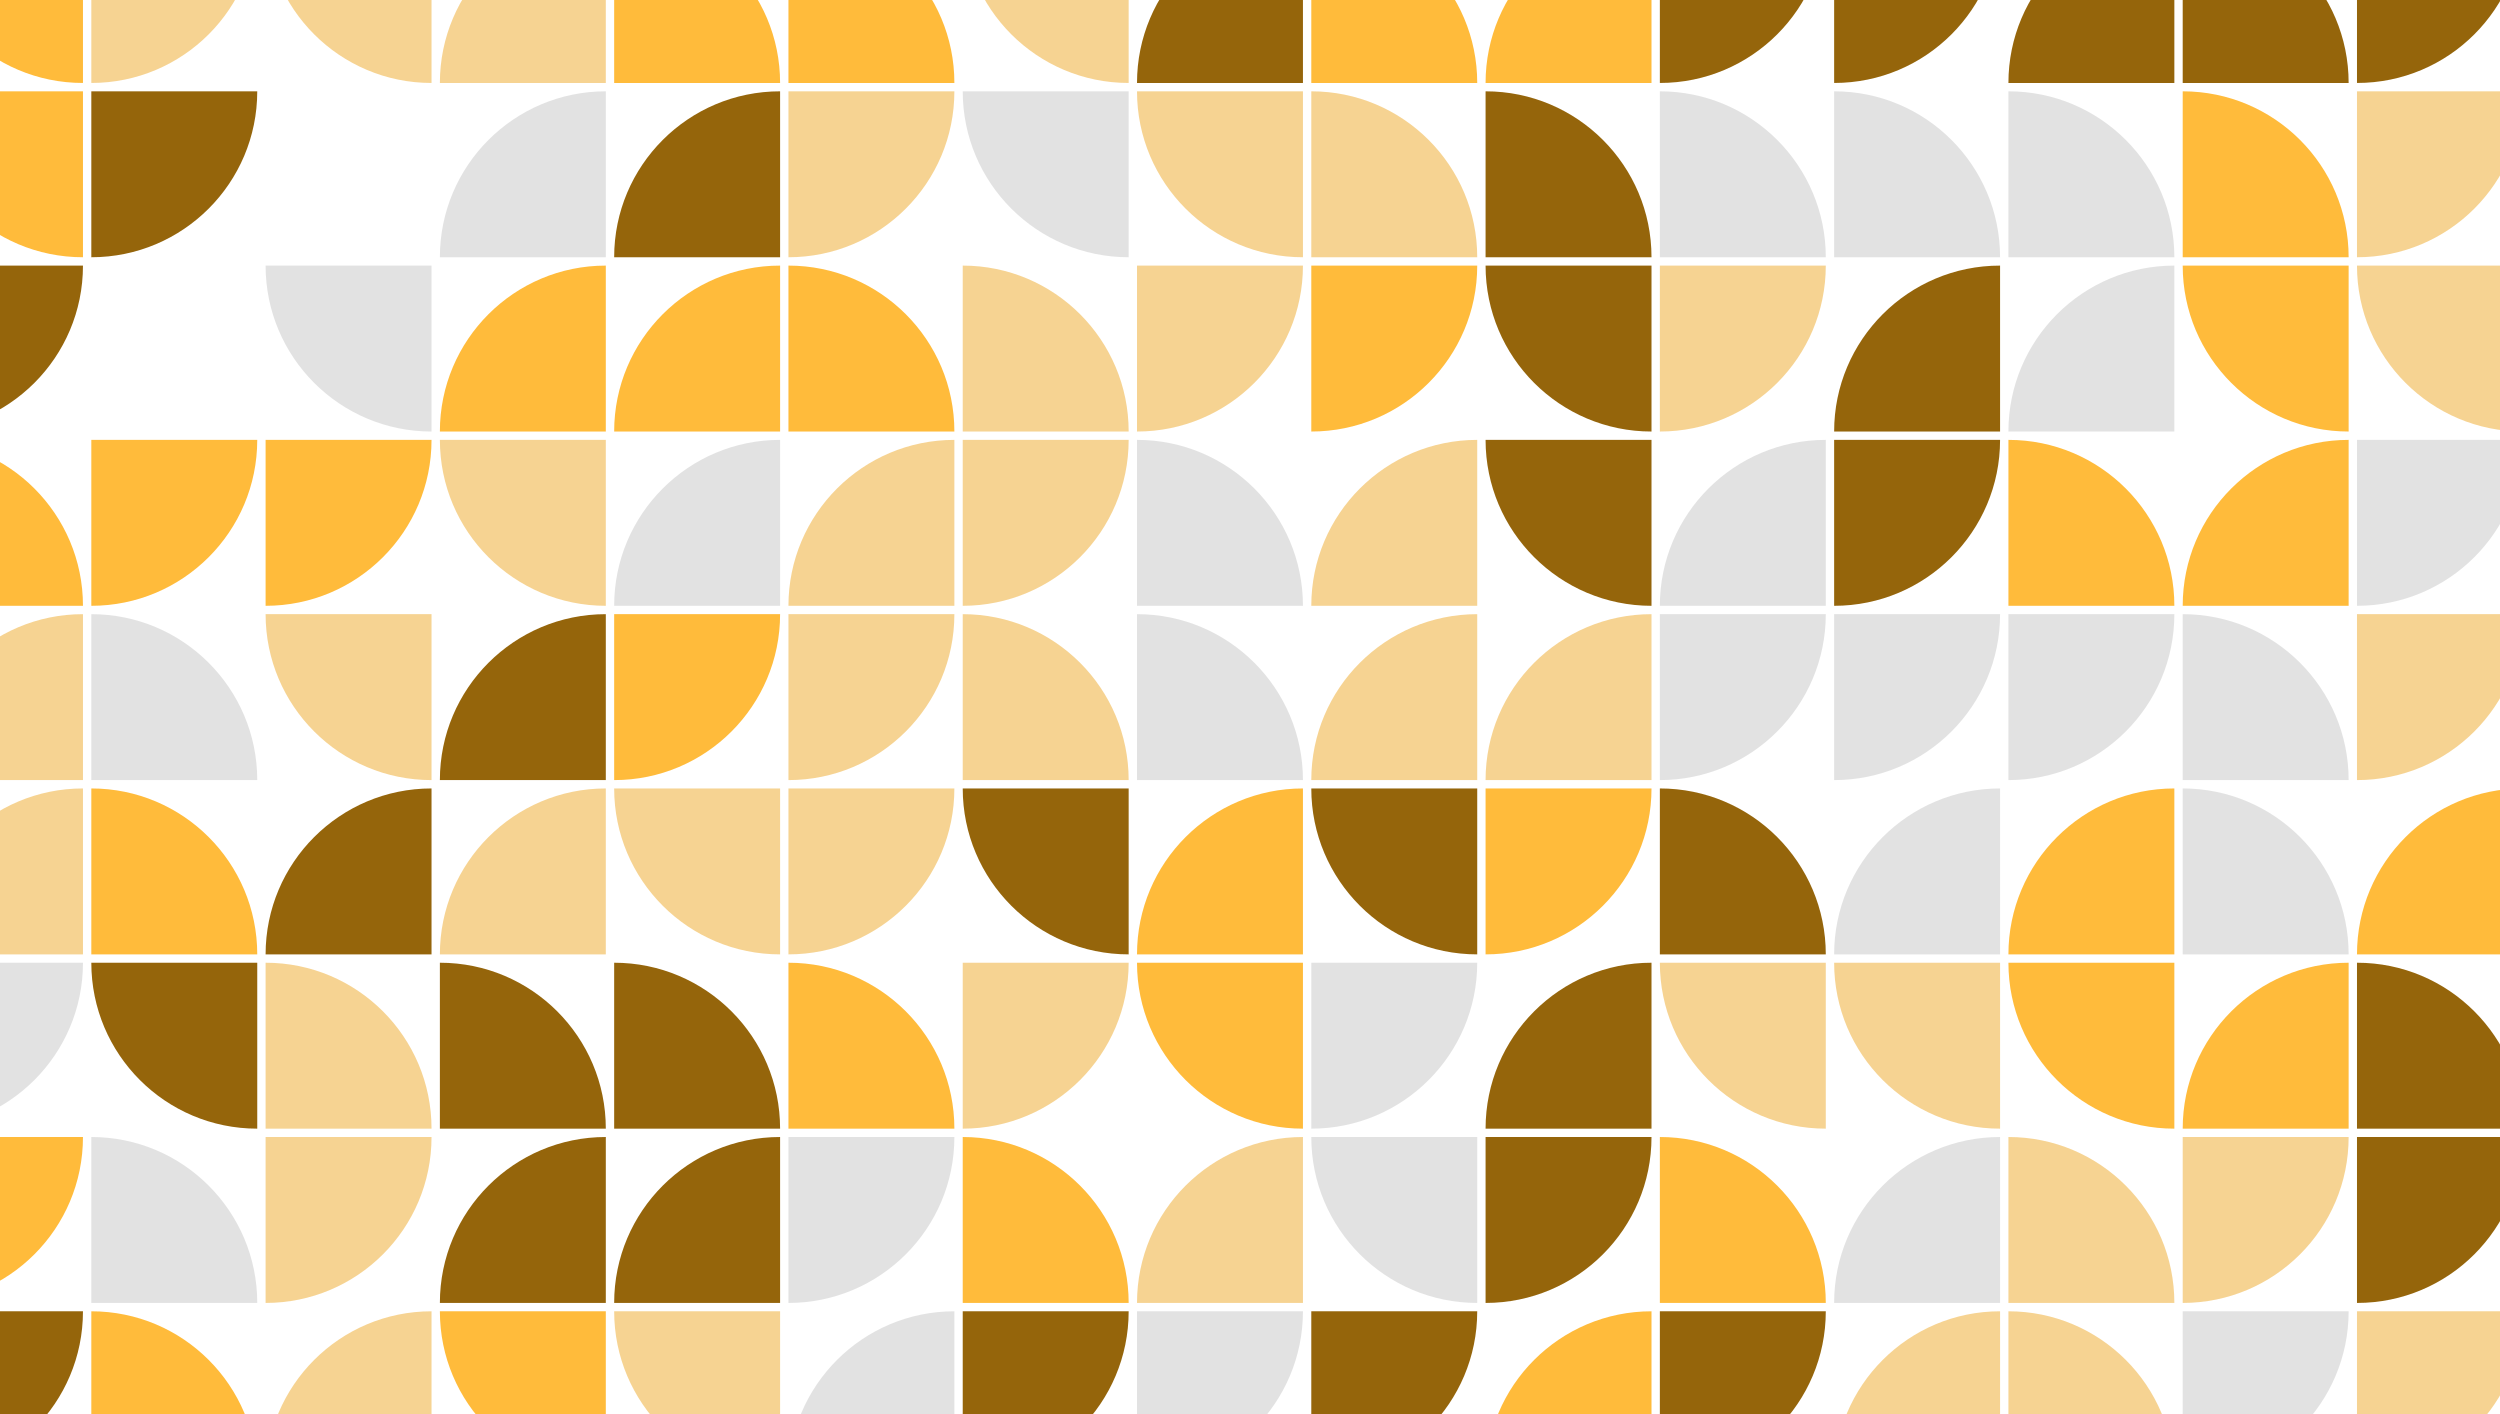
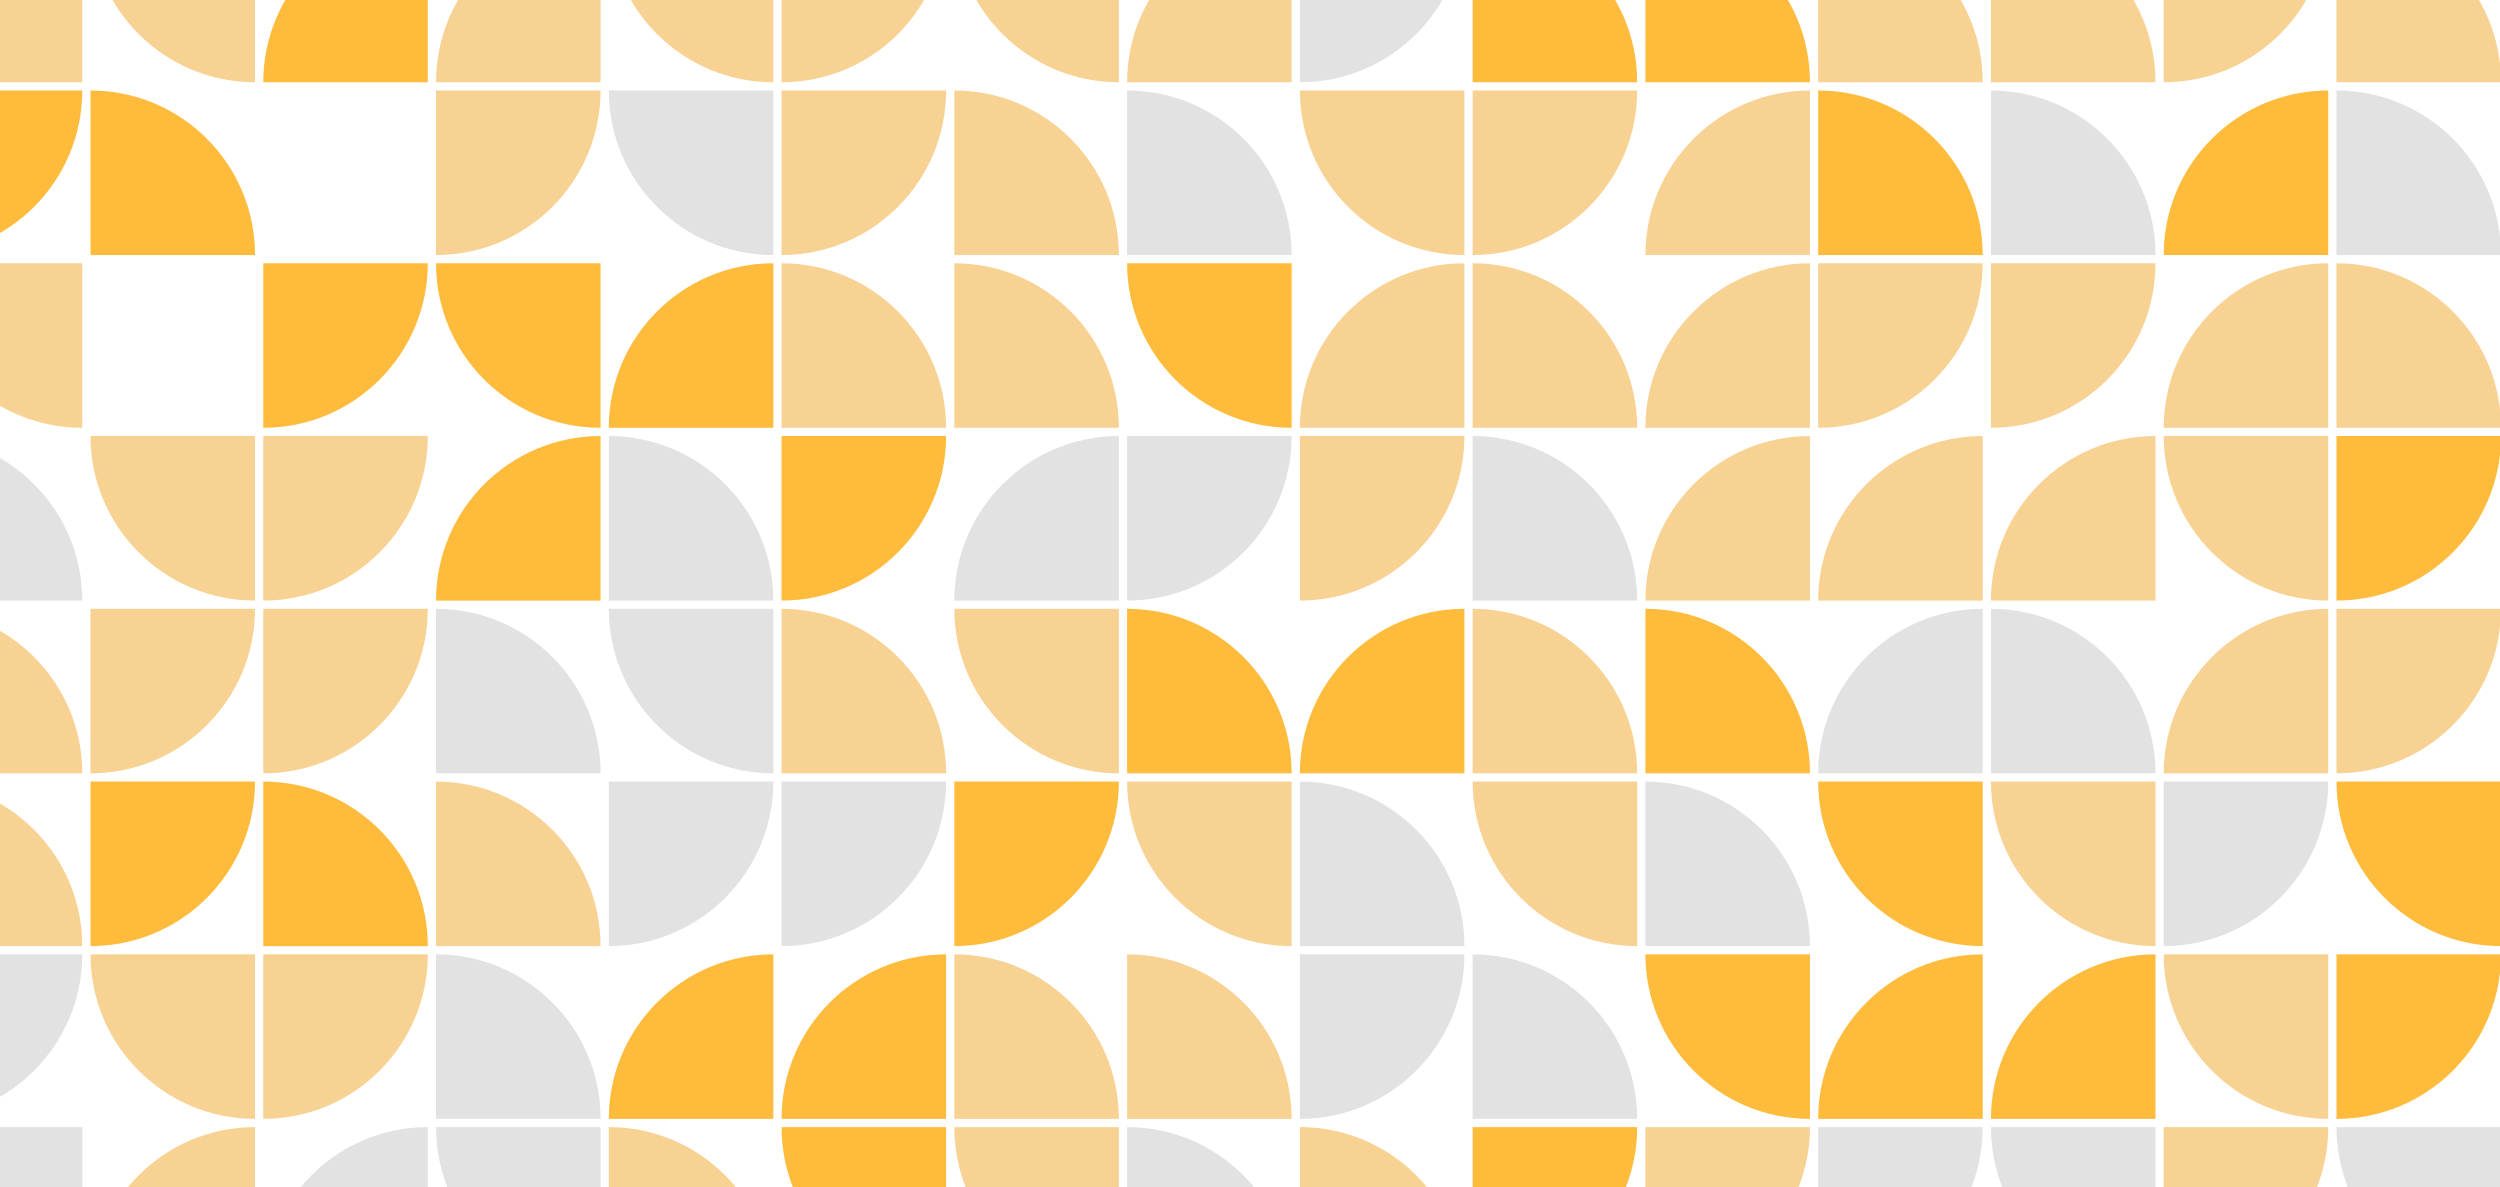
- <svg xmlns="http://www.w3.org/2000/svg" viewBox="0 0 1707 965" preserveAspectRatio="xMidYMid" width="1707" height="965" style="shape-rendering: auto; display: block; background: transparent;">
+ <svg xmlns="http://www.w3.org/2000/svg" viewBox="0 0 2677 1270" preserveAspectRatio="xMidYMid" width="2677" height="1270" style="shape-rendering: auto; display: block; background: rgba(210, 211, 212, 0);">
  <g>
    <defs>
-       <g transform="scale(1.133) translate(-50,-50)" id="id-0">
+       <g transform="scale(1.762) translate(-50,-50)" id="id-0">
        <path fill="#ffbb3b" d="M0 0M100 0A100 100 0 0 1 0 100L0 0" />
      </g>
-       <g transform="scale(1.133) translate(-50,-50)" id="id-1">
+       <g transform="scale(1.762) translate(-50,-50)" id="id-1">
+         <path fill="#f7d293" d="M0 0M100 0A100 100 0 0 1 0 100L0 0" />
+       </g>
+       <g transform="scale(1.762) translate(-50,-50)" id="id-2">
+         <path fill="#f7d293" d="M0 0M100 0A100 100 0 0 1 0 100L0 0" />
+       </g>
+       <g transform="scale(1.762) translate(-50,-50)" id="id-3">
        <path fill="#e2e2e2" d="M0 0M100 0A100 100 0 0 1 0 100L0 0" />
      </g>
-       <g transform="scale(1.133) translate(-50,-50)" id="id-2">
-         <path fill="#95650b" d="M0 0M100 0A100 100 0 0 1 0 100L0 0" />
-       </g>
-       <g transform="scale(1.133) translate(-50,-50)" id="id-3">
-         <path fill="#f6d392" d="M0 0M100 0A100 100 0 0 1 0 100L0 0" />
-       </g>
    </defs>
-     <use transform="translate(0,0) rotate(90)" href="#id-0" />
-     <use transform="translate(119,0) rotate(0)" href="#id-3" />
-     <g transform="translate(238,0)">
-       <g>
-         <use transform="rotate(90)" href="#id-3" />
-         <animateTransform repeatCount="indefinite" dur="2.941s" values="0 0;0 119;0 119;0 0;0 0" calcMode="spline" keySplines="0.5 0 0.5 1;0.5 0 0.5 1;0.5 0 0.5 1;0.5 0 0.5 1" keyTimes="0;0.25;0.5;0.75;1" type="translate" attributeName="transform" />
-       </g>
-     </g>
-     <use transform="translate(357,0) rotate(180)" href="#id-3" />
-     <use transform="translate(476,0) rotate(270)" href="#id-0" />
-     <use transform="translate(595,0) rotate(270)" href="#id-0" />
-     <use transform="translate(714,0) rotate(90)" href="#id-3" />
-     <use transform="translate(833,0) rotate(180)" href="#id-2" />
-     <use transform="translate(952,0) rotate(270)" href="#id-0" />
-     <use transform="translate(1071,0) rotate(180)" href="#id-0" />
-     <use transform="translate(1190,0) rotate(0)" href="#id-2" />
-     <use transform="translate(1309,0) rotate(0)" href="#id-2" />
-     <use transform="translate(1428,0) rotate(180)" href="#id-2" />
-     <use transform="translate(1547,0) rotate(270)" href="#id-2" />
-     <use transform="translate(1666,0) rotate(0)" href="#id-2" />
-     <use transform="translate(1785,0) rotate(270)" href="#id-1" />
-     <use transform="translate(0,119) rotate(90)" href="#id-0" />
-     <use transform="translate(119,119) rotate(0)" href="#id-2" />
-     <use transform="translate(357,119) rotate(180)" href="#id-1" />
-     <use transform="translate(476,119) rotate(180)" href="#id-2" />
-     <use transform="translate(595,119) rotate(0)" href="#id-3" />
-     <use transform="translate(714,119) rotate(90)" href="#id-1" />
-     <use transform="translate(833,119) rotate(90)" href="#id-3" />
-     <use transform="translate(952,119) rotate(270)" href="#id-3" />
-     <use transform="translate(1071,119) rotate(270)" href="#id-2" />
-     <use transform="translate(1190,119) rotate(270)" href="#id-1" />
-     <use transform="translate(1309,119) rotate(270)" href="#id-1" />
-     <use transform="translate(1428,119) rotate(270)" href="#id-1" />
-     <use transform="translate(1547,119) rotate(270)" href="#id-0" />
-     <use transform="translate(1666,119) rotate(0)" href="#id-3" />
-     <use transform="translate(1785,119) rotate(90)" href="#id-3" />
-     <g transform="translate(0,238)">
-       <g>
-         <use transform="rotate(0)" href="#id-2" />
-         <animateTransform repeatCount="indefinite" dur="2.941s" values="0 0;119 0;119 0;0 0;0 0" calcMode="spline" keySplines="0.5 0 0.5 1;0.5 0 0.5 1;0.5 0 0.5 1;0.5 0 0.5 1" keyTimes="0;0.25;0.5;0.75;1" type="translate" attributeName="transform" />
-       </g>
-     </g>
-     <g transform="translate(238,238)">
-       <g>
-         <use transform="rotate(90)" href="#id-1" />
-         <animateTransform repeatCount="indefinite" dur="2.941s" values="0 0;119 0;119 0;0 0;0 0" calcMode="spline" keySplines="0.5 0 0.5 1;0.5 0 0.5 1;0.5 0 0.5 1;0.5 0 0.5 1" keyTimes="0;0.25;0.5;0.75;1" type="translate" attributeName="transform" />
-       </g>
-     </g>
-     <g transform="translate(357,238)">
+     <use transform="translate(0,0) rotate(180)" href="#id-2" />
+     <use transform="translate(185,0) rotate(90)" href="#id-2" />
+     <g transform="translate(370,0)">
      <g>
        <use transform="rotate(180)" href="#id-0" />
-         <animateTransform repeatCount="indefinite" dur="2.941s" values="0 0;119 0;119 0;0 0;0 0" calcMode="spline" keySplines="0.5 0 0.5 1;0.5 0 0.5 1;0.5 0 0.5 1;0.5 0 0.5 1" keyTimes="0;0.25;0.5;0.75;1" type="translate" attributeName="transform" />
-       </g>
-     </g>
-     <g transform="translate(476,238)">
+         <animateTransform repeatCount="indefinite" dur="10s" values="0 0;0 185;0 185;0 0;0 0" calcMode="spline" keySplines="0.5 0 0.5 1;0.5 0 0.5 1;0.5 0 0.5 1;0.5 0 0.5 1" keyTimes="0;0.25;0.5;0.75;1" type="translate" attributeName="transform" />
+       </g>
+     </g>
+     <use transform="translate(555,0) rotate(180)" href="#id-1" />
+     <use transform="translate(740,0) rotate(90)" href="#id-1" />
+     <use transform="translate(925,0) rotate(0)" href="#id-2" />
+     <use transform="translate(1110,0) rotate(90)" href="#id-2" />
+     <use transform="translate(1295,0) rotate(180)" href="#id-1" />
+     <use transform="translate(1480,0) rotate(0)" href="#id-3" />
+     <use transform="translate(1665,0) rotate(270)" href="#id-0" />
+     <use transform="translate(1850,0) rotate(270)" href="#id-0" />
+     <use transform="translate(2035,0) rotate(270)" href="#id-1" />
+     <use transform="translate(2220,0) rotate(270)" href="#id-1" />
+     <use transform="translate(2405,0) rotate(0)" href="#id-1" />
+     <use transform="translate(2590,0) rotate(270)" href="#id-1" />
+     <use transform="translate(2775,0) rotate(270)" href="#id-2" />
+     <use transform="translate(0,185) rotate(0)" href="#id-0" />
+     <use transform="translate(185,185) rotate(270)" href="#id-0" />
+     <use transform="translate(555,185) rotate(0)" href="#id-2" />
+     <use transform="translate(740,185) rotate(90)" href="#id-3" />
+     <use transform="translate(925,185) rotate(0)" href="#id-1" />
+     <use transform="translate(1110,185) rotate(270)" href="#id-2" />
+     <use transform="translate(1295,185) rotate(270)" href="#id-3" />
+     <use transform="translate(1480,185) rotate(90)" href="#id-1" />
+     <use transform="translate(1665,185) rotate(0)" href="#id-2" />
+     <use transform="translate(1850,185) rotate(180)" href="#id-2" />
+     <use transform="translate(2035,185) rotate(270)" href="#id-0" />
+     <use transform="translate(2220,185) rotate(270)" href="#id-3" />
+     <use transform="translate(2405,185) rotate(180)" href="#id-0" />
+     <use transform="translate(2590,185) rotate(270)" href="#id-3" />
+     <use transform="translate(2775,185) rotate(0)" href="#id-0" />
+     <g transform="translate(0,370)">
+       <g>
+         <use transform="rotate(90)" href="#id-2" />
+         <animateTransform repeatCount="indefinite" dur="10s" values="0 0;185 0;185 0;0 0;0 0" calcMode="spline" keySplines="0.5 0 0.5 1;0.5 0 0.5 1;0.5 0 0.5 1;0.5 0 0.5 1" keyTimes="0;0.25;0.5;0.75;1" type="translate" attributeName="transform" />
+       </g>
+     </g>
+     <g transform="translate(370,370)">
+       <g>
+         <use transform="rotate(0)" href="#id-0" />
+         <animateTransform repeatCount="indefinite" dur="10s" values="0 0;185 0;185 0;0 0;0 0" calcMode="spline" keySplines="0.5 0 0.5 1;0.5 0 0.5 1;0.5 0 0.5 1;0.5 0 0.5 1" keyTimes="0;0.25;0.5;0.75;1" type="translate" attributeName="transform" />
+       </g>
+     </g>
+     <g transform="translate(555,370)">
+       <g>
+         <use transform="rotate(90)" href="#id-0" />
+         <animateTransform repeatCount="indefinite" dur="10s" values="0 0;185 0;185 0;0 0;0 0" calcMode="spline" keySplines="0.5 0 0.5 1;0.5 0 0.5 1;0.5 0 0.5 1;0.5 0 0.5 1" keyTimes="0;0.25;0.5;0.75;1" type="translate" attributeName="transform" />
+       </g>
+     </g>
+     <g transform="translate(740,370)">
      <g>
        <use transform="rotate(180)" href="#id-0" />
-         <animateTransform repeatCount="indefinite" dur="2.941s" values="0 0;119 0;119 0;0 0;0 0" calcMode="spline" keySplines="0.5 0 0.5 1;0.5 0 0.5 1;0.5 0 0.5 1;0.5 0 0.5 1" keyTimes="0;0.25;0.5;0.75;1" type="translate" attributeName="transform" />
-       </g>
-     </g>
-     <g transform="translate(595,238)">
+         <animateTransform repeatCount="indefinite" dur="10s" values="0 0;185 0;185 0;0 0;0 0" calcMode="spline" keySplines="0.5 0 0.5 1;0.5 0 0.5 1;0.5 0 0.5 1;0.5 0 0.5 1" keyTimes="0;0.25;0.5;0.75;1" type="translate" attributeName="transform" />
+       </g>
+     </g>
+     <g transform="translate(925,370)">
+       <g>
+         <use transform="rotate(270)" href="#id-1" />
+         <animateTransform repeatCount="indefinite" dur="10s" values="0 0;185 0;185 0;0 0;0 0" calcMode="spline" keySplines="0.5 0 0.5 1;0.5 0 0.5 1;0.5 0 0.5 1;0.5 0 0.5 1" keyTimes="0;0.25;0.5;0.75;1" type="translate" attributeName="transform" />
+       </g>
+     </g>
+     <g transform="translate(1110,370)">
+       <g>
+         <use transform="rotate(270)" href="#id-1" />
+         <animateTransform repeatCount="indefinite" dur="10s" values="0 0;185 0;185 0;0 0;0 0" calcMode="spline" keySplines="0.5 0 0.5 1;0.5 0 0.5 1;0.5 0 0.5 1;0.5 0 0.5 1" keyTimes="0;0.25;0.5;0.75;1" type="translate" attributeName="transform" />
+       </g>
+     </g>
+     <g transform="translate(1295,370)">
+       <g>
+         <use transform="rotate(90)" href="#id-0" />
+         <animateTransform repeatCount="indefinite" dur="10s" values="0 0;185 0;185 0;0 0;0 0" calcMode="spline" keySplines="0.5 0 0.5 1;0.5 0 0.5 1;0.5 0 0.5 1;0.5 0 0.5 1" keyTimes="0;0.25;0.5;0.75;1" type="translate" attributeName="transform" />
+       </g>
+     </g>
+     <g transform="translate(1480,370)">
+       <g>
+         <use transform="rotate(180)" href="#id-2" />
+         <animateTransform repeatCount="indefinite" dur="10s" values="0 0;185 0;185 0;0 0;0 0" calcMode="spline" keySplines="0.5 0 0.5 1;0.5 0 0.5 1;0.5 0 0.5 1;0.5 0 0.5 1" keyTimes="0;0.25;0.5;0.75;1" type="translate" attributeName="transform" />
+       </g>
+     </g>
+     <g transform="translate(1665,370)">
+       <g>
+         <use transform="rotate(270)" href="#id-1" />
+         <animateTransform repeatCount="indefinite" dur="10s" values="0 0;185 0;185 0;0 0;0 0" calcMode="spline" keySplines="0.5 0 0.5 1;0.5 0 0.5 1;0.5 0 0.5 1;0.5 0 0.5 1" keyTimes="0;0.25;0.5;0.75;1" type="translate" attributeName="transform" />
+       </g>
+     </g>
+     <g transform="translate(1850,370)">
+       <g>
+         <use transform="rotate(180)" href="#id-1" />
+         <animateTransform repeatCount="indefinite" dur="10s" values="0 0;185 0;185 0;0 0;0 0" calcMode="spline" keySplines="0.5 0 0.5 1;0.5 0 0.5 1;0.5 0 0.5 1;0.5 0 0.5 1" keyTimes="0;0.25;0.5;0.75;1" type="translate" attributeName="transform" />
+       </g>
+     </g>
+     <g transform="translate(2035,370)">
+       <g>
+         <use transform="rotate(0)" href="#id-2" />
+         <animateTransform repeatCount="indefinite" dur="10s" values="0 0;185 0;185 0;0 0;0 0" calcMode="spline" keySplines="0.5 0 0.5 1;0.5 0 0.5 1;0.5 0 0.5 1;0.5 0 0.5 1" keyTimes="0;0.25;0.5;0.75;1" type="translate" attributeName="transform" />
+       </g>
+     </g>
+     <g transform="translate(2220,370)">
+       <g>
+         <use transform="rotate(0)" href="#id-2" />
+         <animateTransform repeatCount="indefinite" dur="10s" values="0 0;185 0;185 0;0 0;0 0" calcMode="spline" keySplines="0.5 0 0.5 1;0.5 0 0.5 1;0.5 0 0.5 1;0.5 0 0.5 1" keyTimes="0;0.25;0.5;0.75;1" type="translate" attributeName="transform" />
+       </g>
+     </g>
+     <g transform="translate(2405,370)">
+       <g>
+         <use transform="rotate(180)" href="#id-2" />
+         <animateTransform repeatCount="indefinite" dur="10s" values="0 0;185 0;185 0;0 0;0 0" calcMode="spline" keySplines="0.5 0 0.5 1;0.5 0 0.5 1;0.5 0 0.5 1;0.5 0 0.5 1" keyTimes="0;0.25;0.5;0.75;1" type="translate" attributeName="transform" />
+       </g>
+     </g>
+     <g transform="translate(2590,370)">
+       <g>
+         <use transform="rotate(270)" href="#id-2" />
+         <animateTransform repeatCount="indefinite" dur="10s" values="0 0;185 0;185 0;0 0;0 0" calcMode="spline" keySplines="0.5 0 0.5 1;0.5 0 0.5 1;0.5 0 0.5 1;0.5 0 0.5 1" keyTimes="0;0.25;0.5;0.75;1" type="translate" attributeName="transform" />
+       </g>
+     </g>
+     <g transform="translate(2775,370)">
+       <g>
+         <use transform="rotate(0)" href="#id-2" />
+         <animateTransform repeatCount="indefinite" dur="10s" values="0 0;185 0;185 0;0 0;0 0" calcMode="spline" keySplines="0.5 0 0.5 1;0.5 0 0.5 1;0.5 0 0.5 1;0.5 0 0.5 1" keyTimes="0;0.25;0.5;0.75;1" type="translate" attributeName="transform" />
+       </g>
+     </g>
+     <use transform="translate(0,555) rotate(270)" href="#id-3" />
+     <use transform="translate(185,555) rotate(90)" href="#id-1" />
+     <g transform="translate(370,555)">
+       <g>
+         <use transform="rotate(0)" href="#id-2" />
+         <animateTransform repeatCount="indefinite" dur="10s" values="0 0;0 185;0 185;0 0;0 0" calcMode="spline" keySplines="0.5 0 0.5 1;0.5 0 0.5 1;0.5 0 0.5 1;0.5 0 0.5 1" keyTimes="0;0.25;0.5;0.75;1" type="translate" attributeName="transform" />
+       </g>
+     </g>
+     <use transform="translate(555,555) rotate(180)" href="#id-0" />
+     <use transform="translate(740,555) rotate(270)" href="#id-3" />
+     <use transform="translate(925,555) rotate(0)" href="#id-0" />
+     <use transform="translate(1110,555) rotate(180)" href="#id-3" />
+     <use transform="translate(1295,555) rotate(0)" href="#id-3" />
+     <use transform="translate(1480,555) rotate(0)" href="#id-2" />
+     <use transform="translate(1665,555) rotate(270)" href="#id-3" />
+     <use transform="translate(1850,555) rotate(180)" href="#id-2" />
+     <use transform="translate(2035,555) rotate(180)" href="#id-1" />
+     <use transform="translate(2220,555) rotate(180)" href="#id-2" />
+     <use transform="translate(2405,555) rotate(90)" href="#id-2" />
+     <use transform="translate(2590,555) rotate(0)" href="#id-0" />
+     <use transform="translate(2775,555) rotate(0)" href="#id-1" />
+     <use transform="translate(0,740) rotate(270)" href="#id-1" />
+     <use transform="translate(185,740) rotate(0)" href="#id-1" />
+     <g transform="translate(370,740)">
+       <g>
+         <use transform="rotate(0)" href="#id-1" />
+         <animateTransform repeatCount="indefinite" dur="10s" values="0 0;0 185;0 185;0 0;0 0" calcMode="spline" keySplines="0.5 0 0.5 1;0.5 0 0.5 1;0.5 0 0.5 1;0.5 0 0.5 1" keyTimes="0;0.25;0.5;0.75;1" type="translate" attributeName="transform" />
+       </g>
+     </g>
+     <use transform="translate(555,740) rotate(270)" href="#id-3" />
+     <use transform="translate(740,740) rotate(90)" href="#id-3" />
+     <use transform="translate(925,740) rotate(270)" href="#id-2" />
+     <use transform="translate(1110,740) rotate(90)" href="#id-2" />
+     <use transform="translate(1295,740) rotate(270)" href="#id-0" />
+     <use transform="translate(1480,740) rotate(180)" href="#id-0" />
+     <use transform="translate(1665,740) rotate(270)" href="#id-1" />
+     <use transform="translate(1850,740) rotate(270)" href="#id-0" />
+     <use transform="translate(2035,740) rotate(180)" href="#id-3" />
+     <use transform="translate(2220,740) rotate(270)" href="#id-3" />
+     <use transform="translate(2405,740) rotate(180)" href="#id-1" />
+     <use transform="translate(2590,740) rotate(0)" href="#id-1" />
+     <use transform="translate(2775,740) rotate(0)" href="#id-2" />
+     <use transform="translate(0,925) rotate(270)" href="#id-2" />
+     <use transform="translate(185,925) rotate(0)" href="#id-0" />
+     <g transform="translate(370,925)">
      <g>
        <use transform="rotate(270)" href="#id-0" />
-         <animateTransform repeatCount="indefinite" dur="2.941s" values="0 0;119 0;119 0;0 0;0 0" calcMode="spline" keySplines="0.5 0 0.5 1;0.5 0 0.5 1;0.5 0 0.5 1;0.5 0 0.5 1" keyTimes="0;0.25;0.5;0.75;1" type="translate" attributeName="transform" />
-       </g>
-     </g>
-     <g transform="translate(714,238)">
-       <g>
-         <use transform="rotate(270)" href="#id-3" />
-         <animateTransform repeatCount="indefinite" dur="2.941s" values="0 0;119 0;119 0;0 0;0 0" calcMode="spline" keySplines="0.5 0 0.5 1;0.5 0 0.5 1;0.5 0 0.5 1;0.5 0 0.5 1" keyTimes="0;0.25;0.5;0.75;1" type="translate" attributeName="transform" />
-       </g>
-     </g>
-     <g transform="translate(833,238)">
-       <g>
-         <use transform="rotate(0)" href="#id-3" />
-         <animateTransform repeatCount="indefinite" dur="2.941s" values="0 0;119 0;119 0;0 0;0 0" calcMode="spline" keySplines="0.5 0 0.5 1;0.5 0 0.5 1;0.5 0 0.5 1;0.5 0 0.5 1" keyTimes="0;0.25;0.5;0.75;1" type="translate" attributeName="transform" />
-       </g>
-     </g>
-     <g transform="translate(952,238)">
-       <g>
-         <use transform="rotate(0)" href="#id-0" />
-         <animateTransform repeatCount="indefinite" dur="2.941s" values="0 0;119 0;119 0;0 0;0 0" calcMode="spline" keySplines="0.5 0 0.5 1;0.5 0 0.5 1;0.5 0 0.5 1;0.5 0 0.5 1" keyTimes="0;0.25;0.5;0.75;1" type="translate" attributeName="transform" />
-       </g>
-     </g>
-     <g transform="translate(1071,238)">
-       <g>
-         <use transform="rotate(90)" href="#id-2" />
-         <animateTransform repeatCount="indefinite" dur="2.941s" values="0 0;119 0;119 0;0 0;0 0" calcMode="spline" keySplines="0.5 0 0.5 1;0.5 0 0.5 1;0.5 0 0.5 1;0.5 0 0.5 1" keyTimes="0;0.25;0.5;0.75;1" type="translate" attributeName="transform" />
-       </g>
-     </g>
-     <g transform="translate(1190,238)">
-       <g>
-         <use transform="rotate(0)" href="#id-3" />
-         <animateTransform repeatCount="indefinite" dur="2.941s" values="0 0;119 0;119 0;0 0;0 0" calcMode="spline" keySplines="0.5 0 0.5 1;0.5 0 0.5 1;0.5 0 0.5 1;0.5 0 0.5 1" keyTimes="0;0.25;0.5;0.75;1" type="translate" attributeName="transform" />
-       </g>
-     </g>
-     <g transform="translate(1309,238)">
-       <g>
-         <use transform="rotate(180)" href="#id-2" />
-         <animateTransform repeatCount="indefinite" dur="2.941s" values="0 0;119 0;119 0;0 0;0 0" calcMode="spline" keySplines="0.5 0 0.5 1;0.5 0 0.5 1;0.5 0 0.5 1;0.5 0 0.5 1" keyTimes="0;0.25;0.5;0.75;1" type="translate" attributeName="transform" />
-       </g>
-     </g>
-     <g transform="translate(1428,238)">
-       <g>
-         <use transform="rotate(180)" href="#id-1" />
-         <animateTransform repeatCount="indefinite" dur="2.941s" values="0 0;119 0;119 0;0 0;0 0" calcMode="spline" keySplines="0.5 0 0.5 1;0.5 0 0.5 1;0.5 0 0.5 1;0.5 0 0.5 1" keyTimes="0;0.25;0.5;0.75;1" type="translate" attributeName="transform" />
-       </g>
-     </g>
-     <g transform="translate(1547,238)">
-       <g>
-         <use transform="rotate(90)" href="#id-0" />
-         <animateTransform repeatCount="indefinite" dur="2.941s" values="0 0;119 0;119 0;0 0;0 0" calcMode="spline" keySplines="0.5 0 0.5 1;0.5 0 0.5 1;0.5 0 0.5 1;0.5 0 0.5 1" keyTimes="0;0.25;0.5;0.75;1" type="translate" attributeName="transform" />
-       </g>
-     </g>
-     <g transform="translate(1666,238)">
-       <g>
-         <use transform="rotate(90)" href="#id-3" />
-         <animateTransform repeatCount="indefinite" dur="2.941s" values="0 0;119 0;119 0;0 0;0 0" calcMode="spline" keySplines="0.5 0 0.5 1;0.5 0 0.5 1;0.5 0 0.5 1;0.5 0 0.5 1" keyTimes="0;0.25;0.5;0.75;1" type="translate" attributeName="transform" />
-       </g>
-     </g>
-     <g transform="translate(1785,238)">
-       <g>
-         <use transform="rotate(270)" href="#id-3" />
-         <animateTransform repeatCount="indefinite" dur="2.941s" values="0 0;119 0;119 0;0 0;0 0" calcMode="spline" keySplines="0.5 0 0.5 1;0.5 0 0.5 1;0.5 0 0.5 1;0.5 0 0.5 1" keyTimes="0;0.25;0.5;0.75;1" type="translate" attributeName="transform" />
-       </g>
-     </g>
-     <use transform="translate(0,357) rotate(270)" href="#id-0" />
-     <use transform="translate(119,357) rotate(0)" href="#id-0" />
-     <g transform="translate(238,357)">
-       <g>
-         <use transform="rotate(0)" href="#id-0" />
-         <animateTransform repeatCount="indefinite" dur="2.941s" values="0 0;0 119;0 119;0 0;0 0" calcMode="spline" keySplines="0.5 0 0.5 1;0.5 0 0.5 1;0.5 0 0.5 1;0.5 0 0.5 1" keyTimes="0;0.25;0.5;0.75;1" type="translate" attributeName="transform" />
-       </g>
-     </g>
-     <use transform="translate(357,357) rotate(90)" href="#id-3" />
-     <use transform="translate(476,357) rotate(180)" href="#id-1" />
-     <use transform="translate(595,357) rotate(180)" href="#id-3" />
-     <use transform="translate(714,357) rotate(0)" href="#id-3" />
-     <use transform="translate(833,357) rotate(270)" href="#id-1" />
-     <use transform="translate(952,357) rotate(180)" href="#id-3" />
-     <use transform="translate(1071,357) rotate(90)" href="#id-2" />
-     <use transform="translate(1190,357) rotate(180)" href="#id-1" />
-     <use transform="translate(1309,357) rotate(0)" href="#id-2" />
-     <use transform="translate(1428,357) rotate(270)" href="#id-0" />
-     <use transform="translate(1547,357) rotate(180)" href="#id-0" />
-     <use transform="translate(1666,357) rotate(0)" href="#id-1" />
-     <use transform="translate(1785,357) rotate(0)" href="#id-0" />
-     <use transform="translate(0,476) rotate(180)" href="#id-3" />
-     <use transform="translate(119,476) rotate(270)" href="#id-1" />
-     <g transform="translate(238,476)">
-       <g>
-         <use transform="rotate(90)" href="#id-3" />
-         <animateTransform repeatCount="indefinite" dur="2.941s" values="0 0;0 119;0 119;0 0;0 0" calcMode="spline" keySplines="0.5 0 0.5 1;0.5 0 0.5 1;0.5 0 0.5 1;0.5 0 0.5 1" keyTimes="0;0.25;0.5;0.75;1" type="translate" attributeName="transform" />
-       </g>
-     </g>
-     <use transform="translate(357,476) rotate(180)" href="#id-2" />
-     <use transform="translate(476,476) rotate(0)" href="#id-0" />
-     <use transform="translate(595,476) rotate(0)" href="#id-3" />
-     <use transform="translate(714,476) rotate(270)" href="#id-3" />
-     <use transform="translate(833,476) rotate(270)" href="#id-1" />
-     <use transform="translate(952,476) rotate(180)" href="#id-3" />
-     <use transform="translate(1071,476) rotate(180)" href="#id-3" />
-     <use transform="translate(1190,476) rotate(0)" href="#id-1" />
-     <use transform="translate(1309,476) rotate(0)" href="#id-1" />
-     <use transform="translate(1428,476) rotate(0)" href="#id-1" />
-     <use transform="translate(1547,476) rotate(270)" href="#id-1" />
-     <use transform="translate(1666,476) rotate(0)" href="#id-3" />
-     <use transform="translate(1785,476) rotate(0)" href="#id-2" />
-     <use transform="translate(0,595) rotate(180)" href="#id-3" />
-     <use transform="translate(119,595) rotate(270)" href="#id-0" />
-     <g transform="translate(238,595)">
-       <g>
-         <use transform="rotate(180)" href="#id-2" />
-         <animateTransform repeatCount="indefinite" dur="2.941s" values="0 0;0 119;0 119;0 0;0 0" calcMode="spline" keySplines="0.5 0 0.5 1;0.5 0 0.5 1;0.5 0 0.5 1;0.5 0 0.5 1" keyTimes="0;0.25;0.5;0.75;1" type="translate" attributeName="transform" />
-       </g>
-     </g>
-     <use transform="translate(357,595) rotate(180)" href="#id-3" />
-     <use transform="translate(476,595) rotate(90)" href="#id-3" />
-     <use transform="translate(595,595) rotate(0)" href="#id-3" />
-     <use transform="translate(714,595) rotate(90)" href="#id-2" />
-     <use transform="translate(833,595) rotate(180)" href="#id-0" />
-     <use transform="translate(952,595) rotate(90)" href="#id-2" />
-     <use transform="translate(1071,595) rotate(0)" href="#id-0" />
-     <use transform="translate(1190,595) rotate(270)" href="#id-2" />
-     <use transform="translate(1309,595) rotate(180)" href="#id-1" />
-     <use transform="translate(1428,595) rotate(180)" href="#id-0" />
-     <use transform="translate(1547,595) rotate(270)" href="#id-1" />
-     <use transform="translate(1666,595) rotate(180)" href="#id-0" />
-     <use transform="translate(1785,595) rotate(270)" href="#id-1" />
-     <use transform="translate(0,714) rotate(0)" href="#id-1" />
-     <use transform="translate(119,714) rotate(90)" href="#id-2" />
-     <g transform="translate(238,714)">
-       <g>
-         <use transform="rotate(270)" href="#id-3" />
-         <animateTransform repeatCount="indefinite" dur="2.941s" values="0 0;0 119;0 119;0 0;0 0" calcMode="spline" keySplines="0.5 0 0.5 1;0.5 0 0.5 1;0.5 0 0.5 1;0.5 0 0.5 1" keyTimes="0;0.25;0.5;0.75;1" type="translate" attributeName="transform" />
-       </g>
-     </g>
-     <use transform="translate(357,714) rotate(270)" href="#id-2" />
-     <use transform="translate(476,714) rotate(270)" href="#id-2" />
-     <use transform="translate(595,714) rotate(270)" href="#id-0" />
-     <use transform="translate(714,714) rotate(0)" href="#id-3" />
-     <use transform="translate(833,714) rotate(90)" href="#id-0" />
-     <use transform="translate(952,714) rotate(0)" href="#id-1" />
-     <use transform="translate(1071,714) rotate(180)" href="#id-2" />
-     <use transform="translate(1190,714) rotate(90)" href="#id-3" />
-     <use transform="translate(1309,714) rotate(90)" href="#id-3" />
-     <use transform="translate(1428,714) rotate(90)" href="#id-0" />
-     <use transform="translate(1547,714) rotate(180)" href="#id-0" />
-     <use transform="translate(1666,714) rotate(270)" href="#id-2" />
-     <use transform="translate(1785,714) rotate(180)" href="#id-0" />
-     <use transform="translate(0,833) rotate(0)" href="#id-0" />
-     <use transform="translate(119,833) rotate(270)" href="#id-1" />
-     <g transform="translate(238,833)">
-       <g>
-         <use transform="rotate(0)" href="#id-3" />
-         <animateTransform repeatCount="indefinite" dur="2.941s" values="0 0;0 119;0 119;0 0;0 0" calcMode="spline" keySplines="0.5 0 0.5 1;0.5 0 0.5 1;0.5 0 0.5 1;0.5 0 0.5 1" keyTimes="0;0.25;0.5;0.75;1" type="translate" attributeName="transform" />
-       </g>
-     </g>
-     <use transform="translate(357,833) rotate(180)" href="#id-2" />
-     <use transform="translate(476,833) rotate(180)" href="#id-2" />
-     <use transform="translate(595,833) rotate(0)" href="#id-1" />
-     <use transform="translate(714,833) rotate(270)" href="#id-0" />
-     <use transform="translate(833,833) rotate(180)" href="#id-3" />
-     <use transform="translate(952,833) rotate(90)" href="#id-1" />
-     <use transform="translate(1071,833) rotate(0)" href="#id-2" />
-     <use transform="translate(1190,833) rotate(270)" href="#id-0" />
-     <use transform="translate(1309,833) rotate(180)" href="#id-1" />
-     <use transform="translate(1428,833) rotate(270)" href="#id-3" />
-     <use transform="translate(1547,833) rotate(0)" href="#id-3" />
-     <use transform="translate(1666,833) rotate(0)" href="#id-2" />
-     <use transform="translate(1785,833) rotate(270)" href="#id-0" />
-     <use transform="translate(0,952) rotate(0)" href="#id-2" />
-     <use transform="translate(119,952) rotate(270)" href="#id-0" />
-     <g transform="translate(238,952)">
+         <animateTransform repeatCount="indefinite" dur="10s" values="0 0;0 185;0 185;0 0;0 0" calcMode="spline" keySplines="0.5 0 0.5 1;0.5 0 0.5 1;0.5 0 0.5 1;0.5 0 0.5 1" keyTimes="0;0.25;0.5;0.75;1" type="translate" attributeName="transform" />
+       </g>
+     </g>
+     <use transform="translate(555,925) rotate(270)" href="#id-1" />
+     <use transform="translate(740,925) rotate(0)" href="#id-3" />
+     <use transform="translate(925,925) rotate(0)" href="#id-3" />
+     <use transform="translate(1110,925) rotate(0)" href="#id-0" />
+     <use transform="translate(1295,925) rotate(90)" href="#id-2" />
+     <use transform="translate(1480,925) rotate(270)" href="#id-3" />
+     <use transform="translate(1665,925) rotate(90)" href="#id-1" />
+     <use transform="translate(1850,925) rotate(270)" href="#id-3" />
+     <use transform="translate(2035,925) rotate(90)" href="#id-0" />
+     <use transform="translate(2220,925) rotate(90)" href="#id-2" />
+     <use transform="translate(2405,925) rotate(0)" href="#id-3" />
+     <use transform="translate(2590,925) rotate(90)" href="#id-0" />
+     <use transform="translate(2775,925) rotate(90)" href="#id-0" />
+     <use transform="translate(0,1110) rotate(0)" href="#id-3" />
+     <use transform="translate(185,1110) rotate(90)" href="#id-2" />
+     <g transform="translate(370,1110)">
+       <g>
+         <use transform="rotate(0)" href="#id-1" />
+         <animateTransform repeatCount="indefinite" dur="10s" values="0 0;0 185;0 185;0 0;0 0" calcMode="spline" keySplines="0.5 0 0.5 1;0.5 0 0.5 1;0.5 0 0.5 1;0.5 0 0.5 1" keyTimes="0;0.25;0.5;0.75;1" type="translate" attributeName="transform" />
+       </g>
+     </g>
+     <use transform="translate(555,1110) rotate(270)" href="#id-3" />
+     <use transform="translate(740,1110) rotate(180)" href="#id-0" />
+     <use transform="translate(925,1110) rotate(180)" href="#id-0" />
+     <use transform="translate(1110,1110) rotate(270)" href="#id-2" />
+     <use transform="translate(1295,1110) rotate(270)" href="#id-2" />
+     <use transform="translate(1480,1110) rotate(0)" href="#id-3" />
+     <use transform="translate(1665,1110) rotate(270)" href="#id-3" />
+     <use transform="translate(1850,1110) rotate(90)" href="#id-0" />
+     <use transform="translate(2035,1110) rotate(180)" href="#id-0" />
+     <use transform="translate(2220,1110) rotate(180)" href="#id-0" />
+     <use transform="translate(2405,1110) rotate(90)" href="#id-2" />
+     <use transform="translate(2590,1110) rotate(0)" href="#id-0" />
+     <use transform="translate(2775,1110) rotate(180)" href="#id-0" />
+     <use transform="translate(0,1295) rotate(90)" href="#id-3" />
+     <use transform="translate(185,1295) rotate(180)" href="#id-2" />
+     <g transform="translate(370,1295)">
      <g>
        <use transform="rotate(180)" href="#id-3" />
-         <animateTransform repeatCount="indefinite" dur="2.941s" values="0 0;0 119;0 119;0 0;0 0" calcMode="spline" keySplines="0.5 0 0.5 1;0.5 0 0.5 1;0.5 0 0.5 1;0.5 0 0.5 1" keyTimes="0;0.25;0.5;0.75;1" type="translate" attributeName="transform" />
-       </g>
-     </g>
-     <use transform="translate(357,952) rotate(90)" href="#id-0" />
-     <use transform="translate(476,952) rotate(90)" href="#id-3" />
-     <use transform="translate(595,952) rotate(180)" href="#id-1" />
-     <use transform="translate(714,952) rotate(0)" href="#id-2" />
-     <use transform="translate(833,952) rotate(0)" href="#id-1" />
-     <use transform="translate(952,952) rotate(0)" href="#id-2" />
-     <use transform="translate(1071,952) rotate(180)" href="#id-0" />
-     <use transform="translate(1190,952) rotate(0)" href="#id-2" />
-     <use transform="translate(1309,952) rotate(180)" href="#id-3" />
-     <use transform="translate(1428,952) rotate(270)" href="#id-3" />
-     <use transform="translate(1547,952) rotate(0)" href="#id-1" />
-     <use transform="translate(1666,952) rotate(0)" href="#id-3" />
-     <use transform="translate(1785,952) rotate(90)" href="#id-2" />
-     <use transform="translate(0,1071) rotate(180)" href="#id-1" />
-     <use transform="translate(119,1071) rotate(90)" href="#id-2" />
-     <g transform="translate(238,1071)">
-       <g>
-         <use transform="rotate(0)" href="#id-3" />
-         <animateTransform repeatCount="indefinite" dur="2.941s" values="0 0;0 119;0 119;0 0;0 0" calcMode="spline" keySplines="0.5 0 0.5 1;0.5 0 0.5 1;0.5 0 0.5 1;0.5 0 0.5 1" keyTimes="0;0.25;0.5;0.75;1" type="translate" attributeName="transform" />
-       </g>
-     </g>
-     <use transform="translate(357,1071) rotate(270)" href="#id-1" />
-     <use transform="translate(476,1071) rotate(270)" href="#id-2" />
-     <use transform="translate(595,1071) rotate(0)" href="#id-0" />
-     <use transform="translate(714,1071) rotate(90)" href="#id-0" />
-     <use transform="translate(833,1071) rotate(270)" href="#id-1" />
-     <use transform="translate(952,1071) rotate(270)" href="#id-2" />
-     <use transform="translate(1071,1071) rotate(270)" href="#id-2" />
-     <use transform="translate(1190,1071) rotate(270)" href="#id-1" />
-     <use transform="translate(1309,1071) rotate(180)" href="#id-2" />
-     <use transform="translate(1428,1071) rotate(180)" href="#id-2" />
-     <use transform="translate(1547,1071) rotate(90)" href="#id-0" />
-     <use transform="translate(1666,1071) rotate(90)" href="#id-0" />
-     <use transform="translate(1785,1071) rotate(270)" href="#id-0" />
+         <animateTransform repeatCount="indefinite" dur="10s" values="0 0;0 185;0 185;0 0;0 0" calcMode="spline" keySplines="0.5 0 0.5 1;0.5 0 0.5 1;0.5 0 0.5 1;0.5 0 0.5 1" keyTimes="0;0.25;0.5;0.75;1" type="translate" attributeName="transform" />
+       </g>
+     </g>
+     <use transform="translate(555,1295) rotate(90)" href="#id-3" />
+     <use transform="translate(740,1295) rotate(270)" href="#id-1" />
+     <use transform="translate(925,1295) rotate(90)" href="#id-0" />
+     <use transform="translate(1110,1295) rotate(90)" href="#id-1" />
+     <use transform="translate(1295,1295) rotate(270)" href="#id-3" />
+     <use transform="translate(1480,1295) rotate(270)" href="#id-1" />
+     <use transform="translate(1665,1295) rotate(0)" href="#id-0" />
+     <use transform="translate(1850,1295) rotate(0)" href="#id-2" />
+     <use transform="translate(2035,1295) rotate(0)" href="#id-3" />
+     <use transform="translate(2220,1295) rotate(90)" href="#id-3" />
+     <use transform="translate(2405,1295) rotate(0)" href="#id-2" />
+     <use transform="translate(2590,1295) rotate(90)" href="#id-3" />
+     <use transform="translate(2775,1295) rotate(0)" href="#id-2" />
    <g />
  </g>
</svg>
